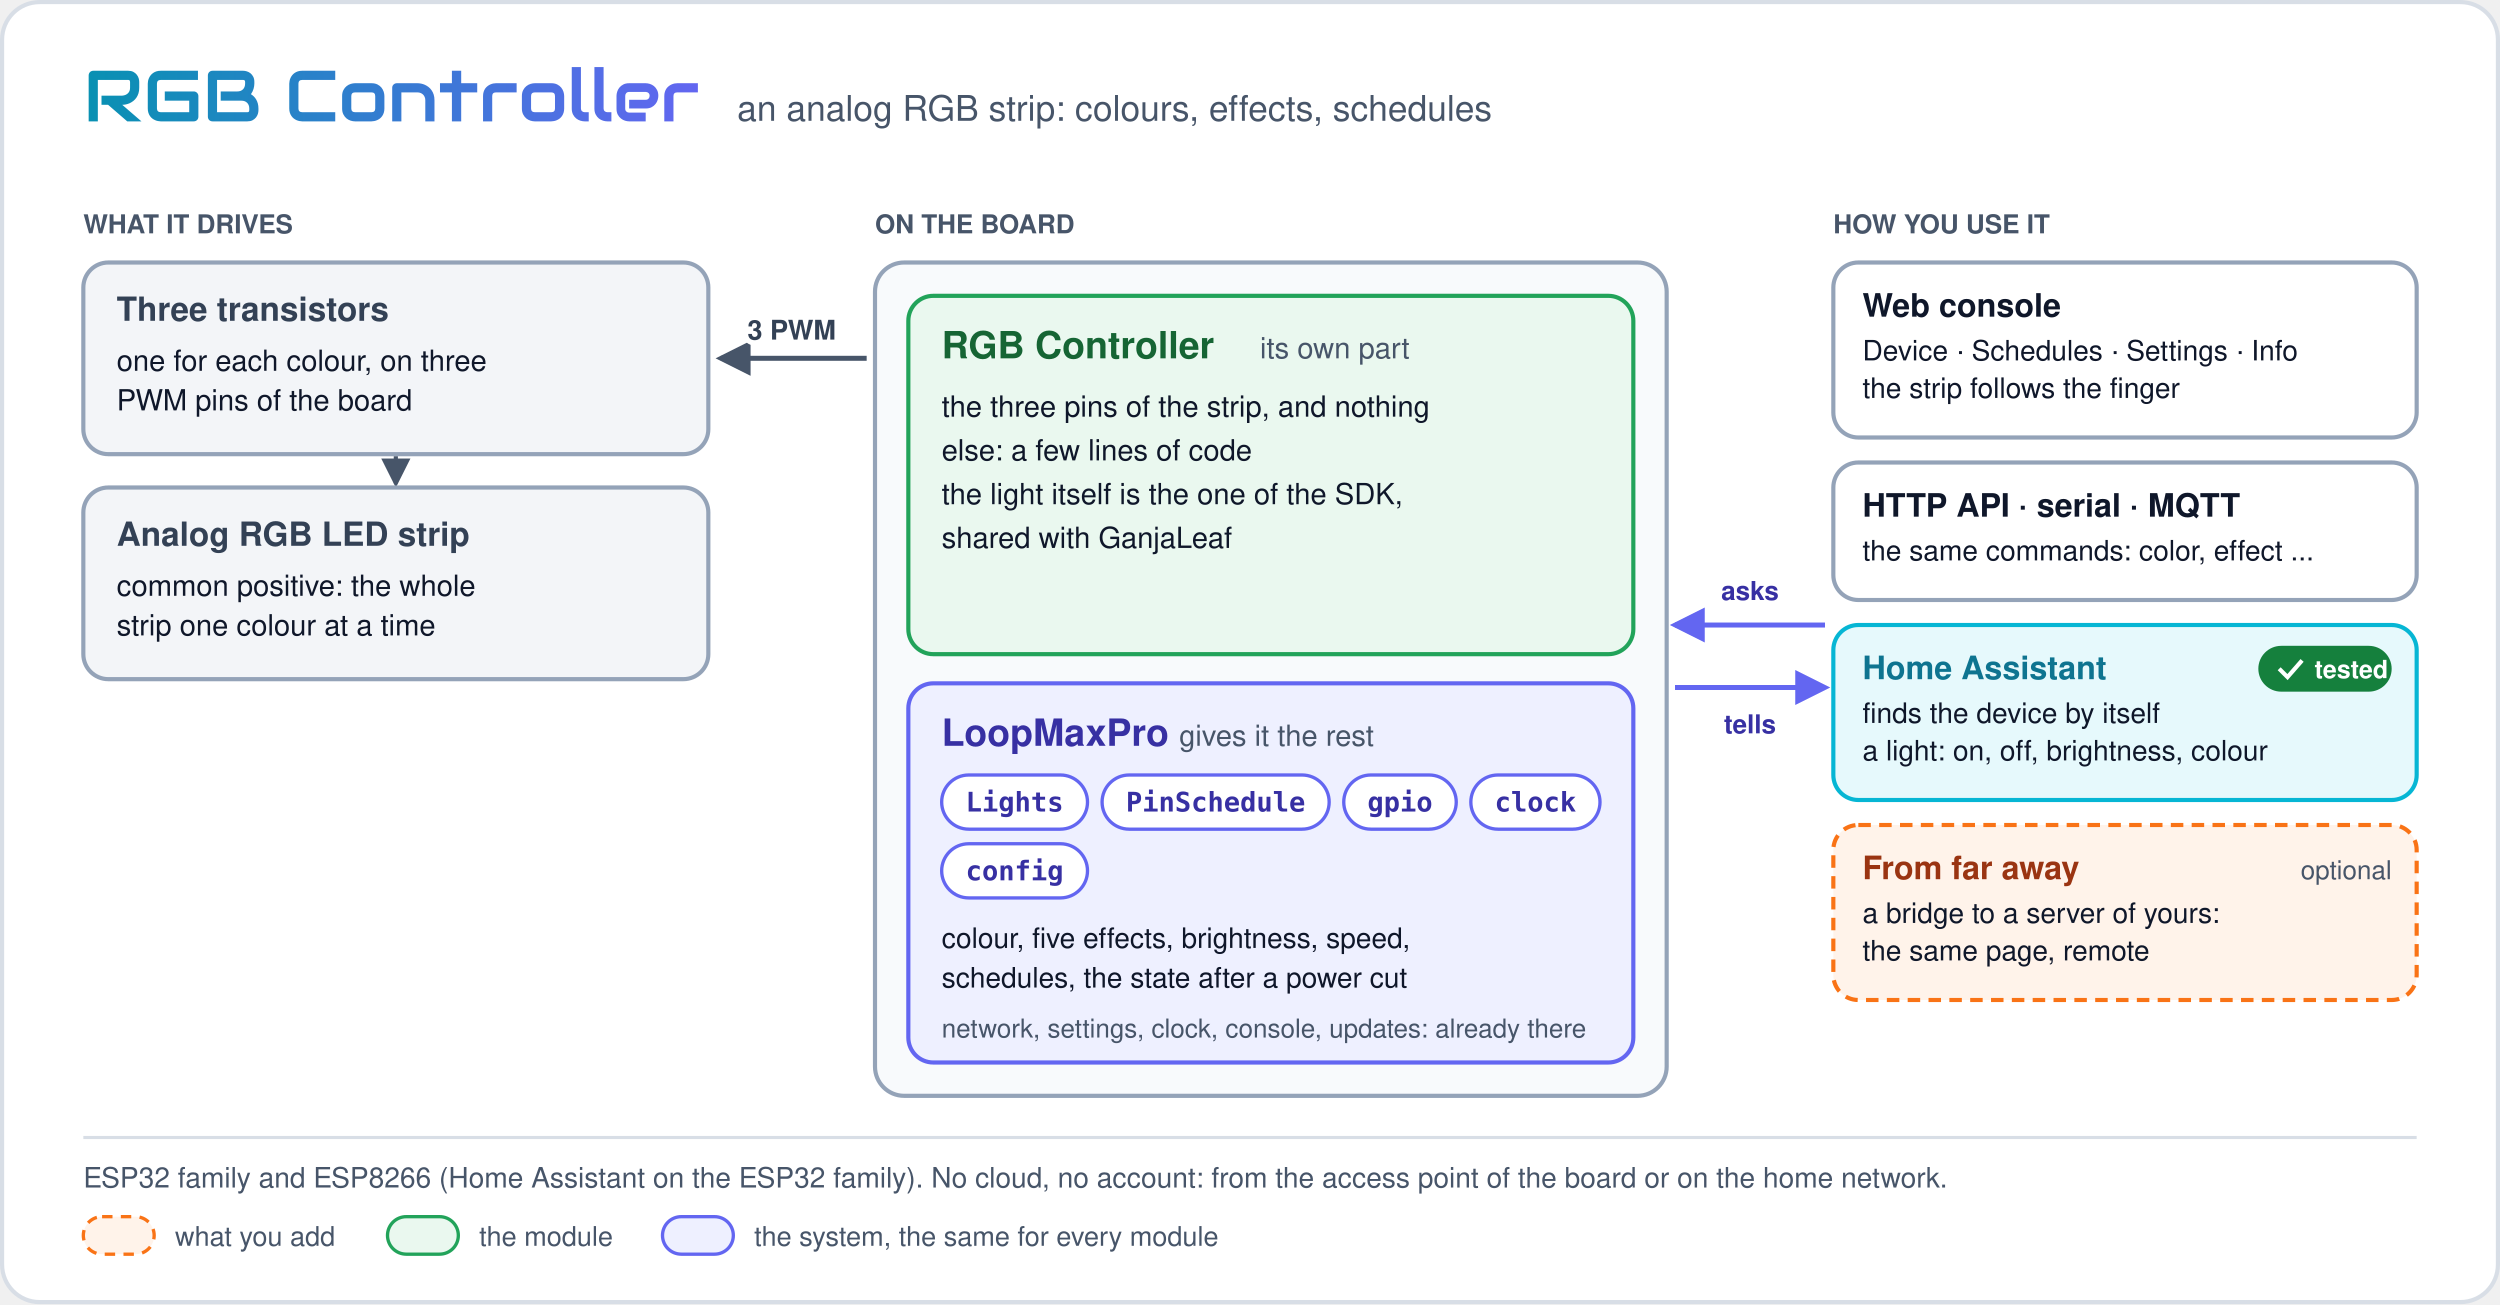
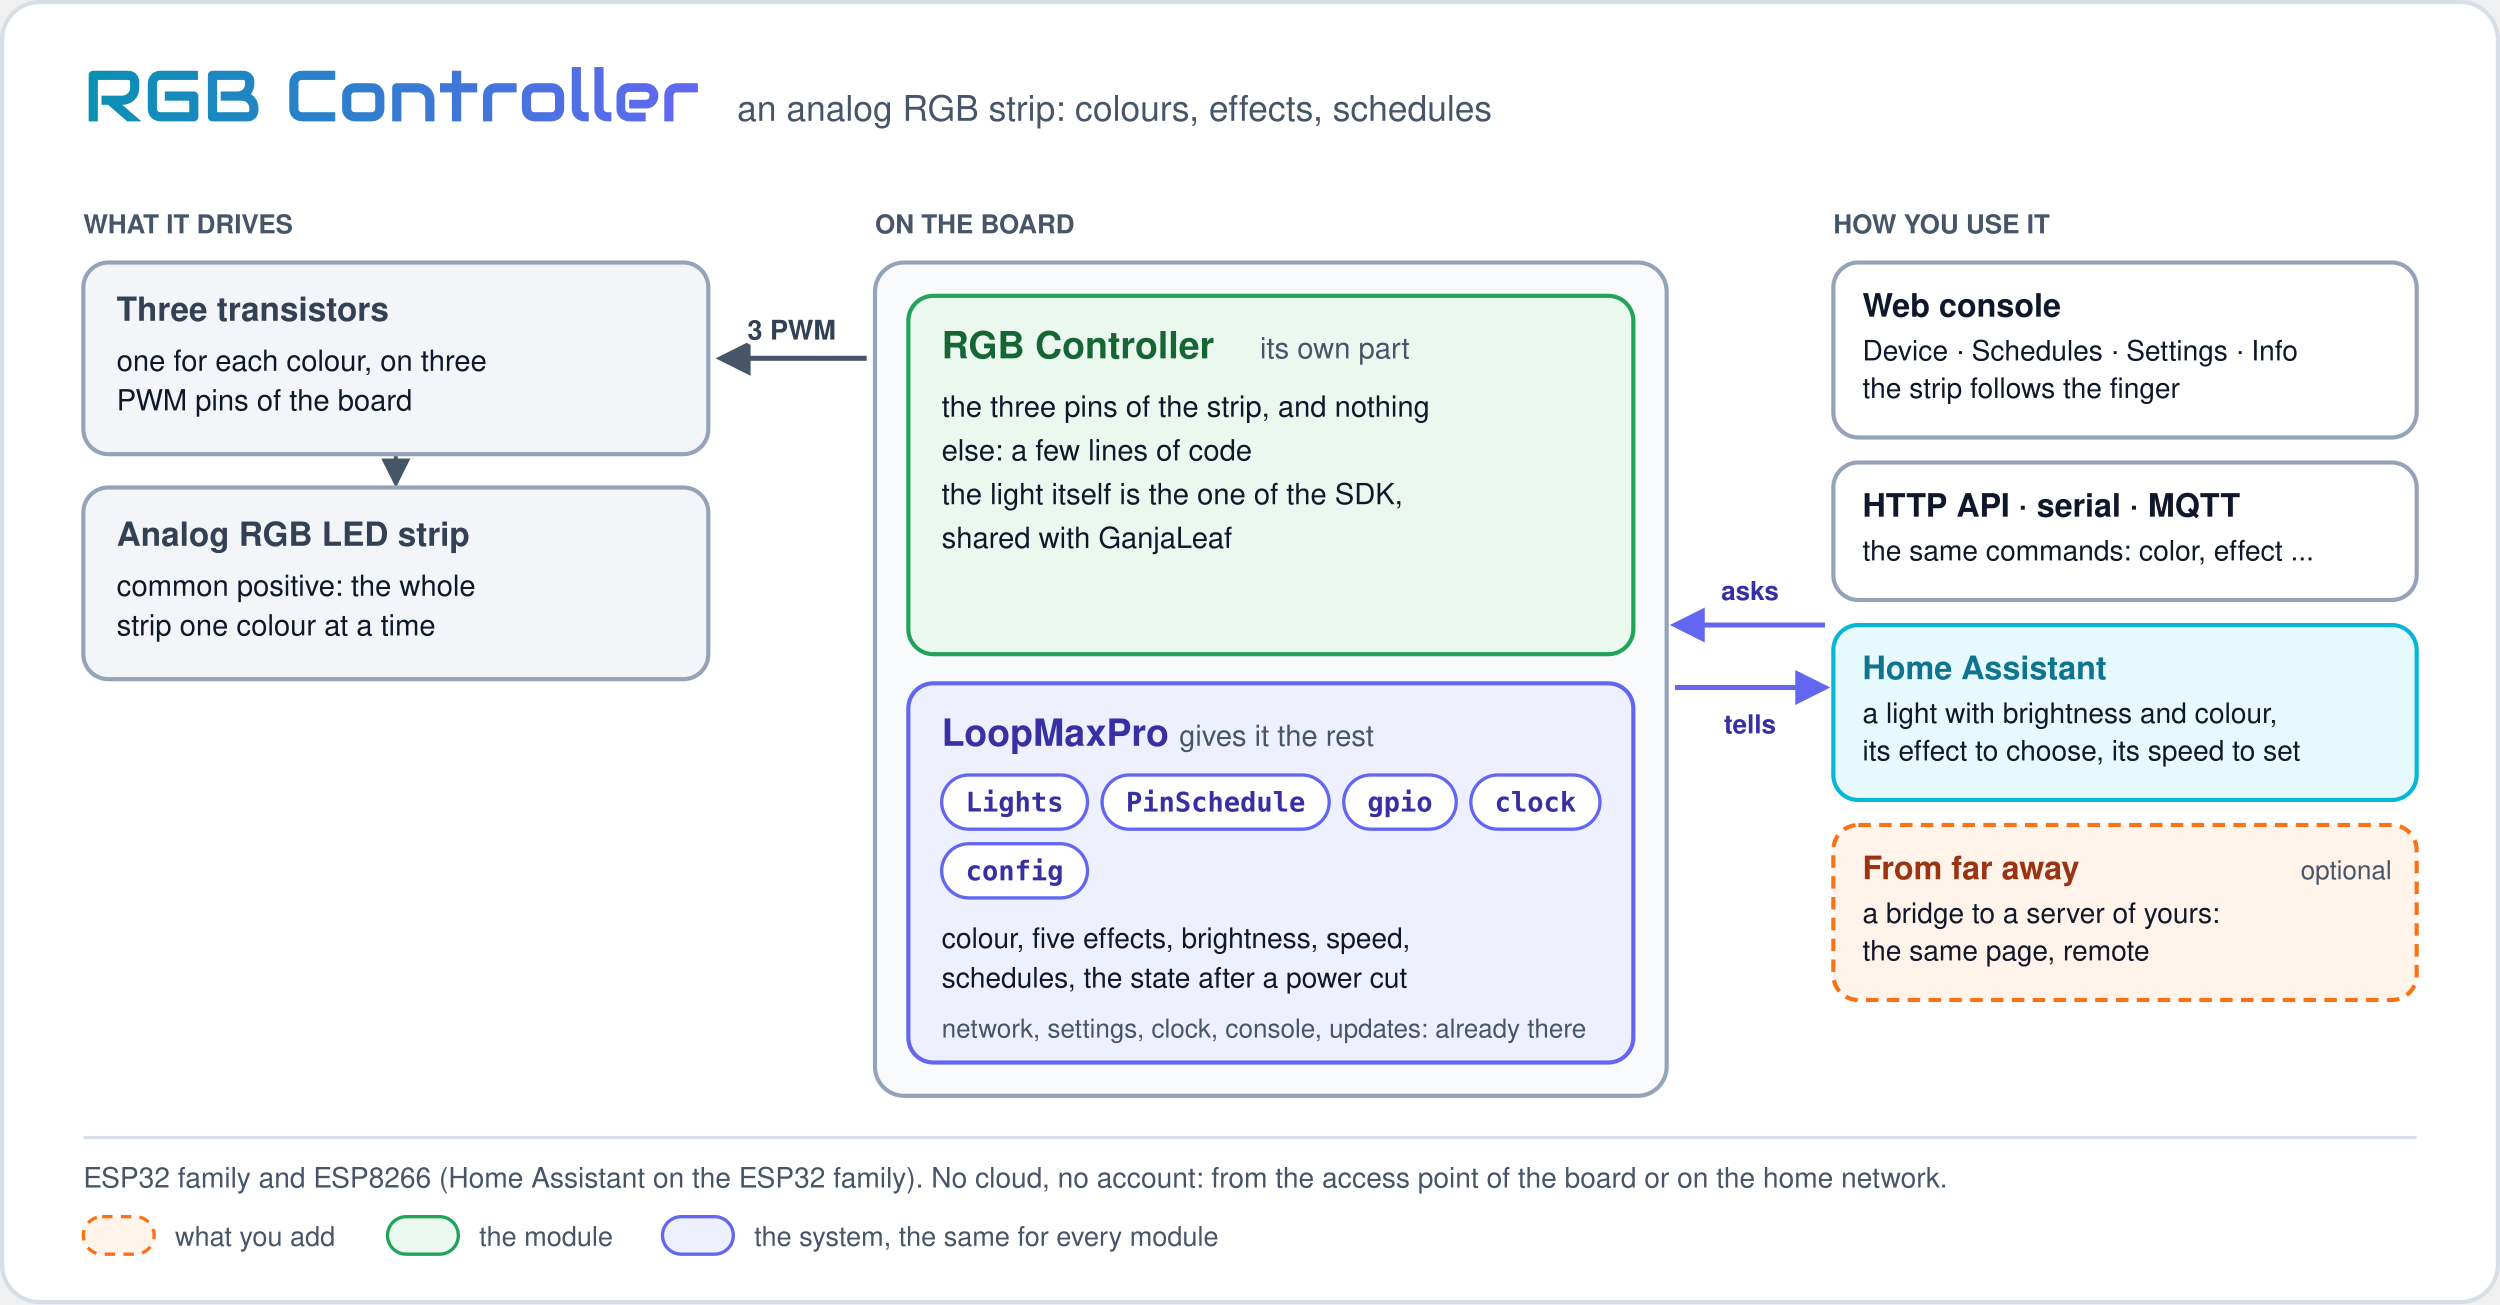
<svg xmlns="http://www.w3.org/2000/svg" viewBox="0 0 1200 626" role="img" aria-label="RGB Controller in LoopMaxPro: an analog RGB strip: colours, effects, schedules">
  <defs>
    <linearGradient id="brand" gradientUnits="userSpaceOnUse" x1="0" x2="17463" y1="0" y2="0">
      <stop offset="0" stop-color="#0891b2" />
      <stop offset="1" stop-color="#6366f1" />
    </linearGradient>
    <marker id="m475569" viewBox="0 0 10 10" refX="8.5" refY="5" markerWidth="7" markerHeight="7" orient="auto-start-reverse">
      <path d="M0 0 L10 5 L0 10 z" fill="#475569" />
    </marker>
    <marker id="m6366f1" viewBox="0 0 10 10" refX="8.5" refY="5" markerWidth="7" markerHeight="7" orient="auto-start-reverse">
      <path d="M0 0 L10 5 L0 10 z" fill="#6366f1" />
    </marker>
  </defs>
  <rect x="1" y="1" width="1198" height="624" rx="18" fill="#ffffff" stroke="#d8dee6" stroke-width="2" />
  <g transform="translate(40 32) scale(0.0169396) translate(0 -477)">
    <path fill="url(#brand)" d="M1584 1075Q1584 1164 1562 1234Q1540 1304 1502 1358Q1465 1411 1416 1449Q1367 1487 1314 1512Q1260 1536 1206 1547Q1151 1558 1103 1558L1646 2027H1244L702 1558H515V1298H1103Q1152 1294 1192 1278Q1233 1261 1262 1233Q1292 1205 1308 1166Q1324 1126 1324 1075V911Q1324 889 1318 878Q1313 866 1304 860Q1296 855 1286 854Q1277 853 1269 853H411V2027H151V724Q151 697 161 673Q171 649 188 631Q206 613 230 603Q254 593 282 593H1269Q1356 593 1416 624Q1476 656 1514 704Q1551 751 1568 806Q1584 861 1584 909ZM3260 1896Q3260 1924 3250 1948Q3240 1972 3222 1990Q3205 2007 3181 2017Q3157 2027 3129 2027H2191Q2155 2027 2114 2018Q2072 2010 2032 1992Q1991 1974 1954 1946Q1917 1917 1888 1876Q1860 1836 1843 1782Q1826 1729 1826 1662V958Q1826 922 1834 880Q1843 839 1861 798Q1879 758 1908 721Q1937 684 1978 656Q2018 627 2071 610Q2124 593 2191 593H3248V853H2191Q2140 853 2113 880Q2086 907 2086 960V1662Q2086 1712 2114 1740Q2141 1767 2191 1767H3000V1441H2308V1179H3129Q3157 1179 3181 1190Q3205 1200 3222 1218Q3240 1236 3250 1260Q3260 1283 3260 1310ZM4962 1712Q4962 1760 4946 1815Q4929 1870 4892 1917Q4854 1964 4794 1996Q4734 2027 4647 2027H3660Q3632 2027 3608 2017Q3584 2007 3566 1990Q3549 1972 3539 1948Q3529 1924 3529 1896V724Q3529 697 3539 673Q3549 649 3566 631Q3584 613 3608 603Q3632 593 3660 593H4530Q4578 593 4633 610Q4688 627 4736 664Q4783 702 4814 762Q4846 822 4846 909V958Q4846 1027 4823 1106Q4800 1186 4749 1257Q4793 1284 4832 1322Q4870 1360 4899 1410Q4928 1460 4945 1523Q4962 1586 4962 1662ZM4702 1662Q4702 1611 4686 1570Q4670 1530 4641 1501Q4612 1472 4571 1456Q4530 1441 4479 1441H3893V1179H4362Q4413 1179 4454 1164Q4495 1148 4524 1119Q4553 1090 4568 1050Q4584 1009 4584 958V909Q4584 853 4530 853H3789V1767H4647Q4654 1767 4664 1766Q4674 1765 4682 1760Q4690 1755 4696 1743Q4702 1731 4702 1710ZM7138 2027H6200Q6164 2027 6122 2018Q6081 2010 6040 1992Q6000 1974 5963 1946Q5926 1917 5898 1876Q5869 1836 5852 1782Q5835 1729 5835 1662V958Q5835 922 5844 880Q5852 839 5870 798Q5888 758 5917 721Q5946 684 5986 656Q6027 627 6080 610Q6133 593 6200 593H7138V853H6200Q6149 853 6122 880Q6095 907 6095 960V1662Q6095 1712 6122 1740Q6150 1767 6200 1767H7138ZM8531 1662Q8531 1729 8514 1782Q8497 1836 8469 1876Q8441 1917 8404 1946Q8367 1974 8326 1992Q8286 2010 8244 2018Q8203 2027 8166 2027H7697Q7643 2027 7579 2008Q7515 1989 7460 1946Q7406 1902 7370 1832Q7333 1763 7333 1662V1310Q7333 1210 7370 1140Q7406 1071 7460 1028Q7515 984 7579 965Q7643 946 7697 946H8166Q8266 946 8336 982Q8406 1018 8449 1072Q8492 1127 8512 1191Q8531 1255 8531 1310ZM8271 1312Q8271 1258 8244 1232Q8217 1206 8166 1206H7699Q7647 1206 7620 1232Q7593 1259 7593 1310V1662Q7593 1713 7620 1740Q7647 1767 7699 1767H8166Q8219 1767 8245 1740Q8271 1713 8271 1662ZM9950 2027H9690V1427Q9690 1376 9672 1336Q9655 1295 9625 1266Q9595 1237 9554 1222Q9514 1206 9467 1206H9012V2027H8752V1075Q8752 1048 8762 1024Q8772 1001 8790 984Q8808 966 8832 956Q8856 946 8883 946H9469Q9518 946 9572 957Q9627 968 9680 992Q9734 1017 9782 1054Q9831 1092 9868 1146Q9906 1199 9928 1269Q9950 1339 9950 1427ZM11161 1206H10707V2027H10444V1206H10106V946H10444V593H10707V946H11161ZM12278 1206H11693Q11640 1206 11613 1232Q11586 1259 11586 1310V2027H11326V1310Q11326 1243 11343 1190Q11360 1137 11388 1096Q11417 1056 11454 1028Q11491 999 11532 981Q11572 963 11614 954Q11655 946 11691 946H12278ZM13625 1662Q13625 1729 13608 1782Q13591 1836 13563 1876Q13535 1917 13498 1946Q13461 1974 13420 1992Q13380 2010 13338 2018Q13297 2027 13260 2027H12791Q12737 2027 12673 2008Q12609 1989 12554 1946Q12500 1902 12464 1832Q12427 1763 12427 1662V1310Q12427 1210 12464 1140Q12500 1071 12554 1028Q12609 984 12673 965Q12737 946 12791 946H13260Q13360 946 13430 982Q13500 1018 13543 1072Q13586 1127 13606 1191Q13625 1255 13625 1310ZM13365 1312Q13365 1258 13338 1232Q13311 1206 13260 1206H12793Q12741 1206 12714 1232Q12687 1259 12687 1310V1662Q12687 1713 12714 1740Q12741 1767 12793 1767H13260Q13313 1767 13339 1740Q13365 1713 13365 1662ZM14321 2027H14205Q14149 2027 14086 2008Q14022 1989 13967 1946Q13912 1902 13876 1832Q13840 1763 13840 1662V489H14100V1662Q14100 1710 14130 1738Q14160 1767 14205 1767H14321ZM14963 2027H14847Q14791 2027 14728 2008Q14664 1989 14609 1946Q14554 1902 14518 1832Q14482 1763 14482 1662V489H14742V1662Q14742 1710 14772 1738Q14802 1767 14847 1767H14963ZM16293 1304Q16293 1358 16274 1420Q16255 1483 16212 1536Q16170 1590 16102 1626Q16033 1662 15935 1662H15466V1415H15935Q15988 1415 16017 1382Q16046 1350 16046 1302Q16046 1251 16014 1222Q15981 1193 15935 1193H15466Q15413 1193 15384 1226Q15355 1258 15355 1306V1669Q15355 1721 15388 1750Q15420 1779 15468 1779H15935V2027H15466Q15412 2027 15350 2008Q15287 1989 15234 1946Q15180 1904 15144 1836Q15108 1767 15108 1669V1304Q15108 1250 15127 1188Q15146 1125 15188 1072Q15231 1018 15300 982Q15368 946 15466 946H15935Q15989 946 16052 965Q16114 984 16168 1026Q16221 1069 16257 1138Q16293 1206 16293 1304ZM17414 1206H16829Q16776 1206 16749 1232Q16722 1259 16722 1310V2027H16462V1310Q16462 1243 16479 1190Q16496 1137 16524 1096Q16553 1056 16590 1028Q16627 999 16668 981Q16708 963 16750 954Q16791 946 16827 946H17414Z" />
  </g>
  <text x="353.816" y="58" font-family="Segoe UI, system-ui, -apple-system, Helvetica, Arial, sans-serif" font-size="17" font-weight="400" fill="#475569" text-anchor="start">an analog RGB strip: colours, effects, schedules</text>
  <text x="40" y="112" font-family="Segoe UI, system-ui, -apple-system, Helvetica, Arial, sans-serif" font-size="12.5" font-weight="700" fill="#475569" text-anchor="start">WHAT IT DRIVES</text>
  <rect x="40" y="126" width="300" height="92" rx="12" fill="#f3f5f8" stroke="#94a3b8" stroke-width="2" />
  <text x="56" y="154" font-family="Segoe UI, system-ui, -apple-system, Helvetica, Arial, sans-serif" font-size="16" font-weight="700" fill="#334155" text-anchor="start">Three transistors</text>
  <text x="56" y="178" font-family="Segoe UI, system-ui, -apple-system, Helvetica, Arial, sans-serif" font-size="14" font-weight="400" fill="#0f172a" text-anchor="start">one for each colour, on three</text>
  <text x="56" y="197" font-family="Segoe UI, system-ui, -apple-system, Helvetica, Arial, sans-serif" font-size="14" font-weight="400" fill="#0f172a" text-anchor="start">PWM pins of the board</text>
  <path d="M190 219 L190 232" fill="none" stroke="#475569" stroke-width="2" stroke-linejoin="round" marker-end="url(#m475569)" />
  <rect x="40" y="234" width="300" height="92" rx="12" fill="#f3f5f8" stroke="#94a3b8" stroke-width="2" />
  <text x="56" y="262" font-family="Segoe UI, system-ui, -apple-system, Helvetica, Arial, sans-serif" font-size="16" font-weight="700" fill="#334155" text-anchor="start">Analog RGB LED strip</text>
  <text x="56" y="286" font-family="Segoe UI, system-ui, -apple-system, Helvetica, Arial, sans-serif" font-size="14" font-weight="400" fill="#0f172a" text-anchor="start">common positive: the whole</text>
  <text x="56" y="305" font-family="Segoe UI, system-ui, -apple-system, Helvetica, Arial, sans-serif" font-size="14" font-weight="400" fill="#0f172a" text-anchor="start">strip one colour at a time</text>
  <text x="420" y="112" font-family="Segoe UI, system-ui, -apple-system, Helvetica, Arial, sans-serif" font-size="12.5" font-weight="700" fill="#475569" text-anchor="start">ON THE BOARD</text>
  <rect x="420" y="126" width="380" height="400" rx="14" fill="#f8fafc" stroke="#94a3b8" stroke-width="2" />
  <rect x="436" y="142" width="348" height="172" rx="12" fill="#eaf8ef" stroke="#22a35a" stroke-width="2" />
  <text x="452" y="172" font-family="Segoe UI, system-ui, -apple-system, Helvetica, Arial, sans-serif" font-size="18" font-weight="700" fill="#166534" text-anchor="start">RGB Controller</text>
  <text x="604.8" y="172" font-family="Segoe UI, system-ui, -apple-system, Helvetica, Arial, sans-serif" font-size="14" font-weight="400" fill="#475569" text-anchor="start">its own part</text>
  <text x="452" y="200" font-family="Segoe UI, system-ui, -apple-system, Helvetica, Arial, sans-serif" font-size="14" font-weight="400" fill="#0f172a" text-anchor="start">the three pins of the strip, and nothing</text>
  <text x="452" y="221" font-family="Segoe UI, system-ui, -apple-system, Helvetica, Arial, sans-serif" font-size="14" font-weight="400" fill="#0f172a" text-anchor="start">else: a few lines of code</text>
  <text x="452" y="242" font-family="Segoe UI, system-ui, -apple-system, Helvetica, Arial, sans-serif" font-size="14" font-weight="400" fill="#0f172a" text-anchor="start">the light itself is the one of the SDK,</text>
  <text x="452" y="263" font-family="Segoe UI, system-ui, -apple-system, Helvetica, Arial, sans-serif" font-size="14" font-weight="400" fill="#0f172a" text-anchor="start">shared with GanjaLeaf</text>
  <rect x="436" y="328" width="348" height="182" rx="12" fill="#eef0ff" stroke="#6366f1" stroke-width="2" />
  <text x="452" y="358" font-family="Segoe UI, system-ui, -apple-system, Helvetica, Arial, sans-serif" font-size="18" font-weight="700" fill="#3730a3" text-anchor="start">LoopMaxPro</text>
  <text x="566" y="358" font-family="Segoe UI, system-ui, -apple-system, Helvetica, Arial, sans-serif" font-size="14" font-weight="400" fill="#475569" text-anchor="start">gives it the rest</text>
  <rect x="452" y="372" width="70" height="26" rx="13" fill="#ffffff" stroke="#6366f1" stroke-width="1.6" />
  <text x="487" y="389.55" font-family="Cascadia Mono, Consolas, Menlo, monospace" font-size="13" font-weight="600" fill="#3730a3" text-anchor="middle">Lights</text>
  <rect x="529" y="372" width="109" height="26" rx="13" fill="#ffffff" stroke="#6366f1" stroke-width="1.6" />
  <text x="583.5" y="389.55" font-family="Cascadia Mono, Consolas, Menlo, monospace" font-size="13" font-weight="600" fill="#3730a3" text-anchor="middle">PinSchedule</text>
  <rect x="645" y="372" width="54" height="26" rx="13" fill="#ffffff" stroke="#6366f1" stroke-width="1.6" />
  <text x="672" y="389.55" font-family="Cascadia Mono, Consolas, Menlo, monospace" font-size="13" font-weight="600" fill="#3730a3" text-anchor="middle">gpio</text>
  <rect x="706" y="372" width="62" height="26" rx="13" fill="#ffffff" stroke="#6366f1" stroke-width="1.6" />
  <text x="737" y="389.55" font-family="Cascadia Mono, Consolas, Menlo, monospace" font-size="13" font-weight="600" fill="#3730a3" text-anchor="middle">clock</text>
  <rect x="452" y="405" width="70" height="26" rx="13" fill="#ffffff" stroke="#6366f1" stroke-width="1.6" />
  <text x="487" y="422.55" font-family="Cascadia Mono, Consolas, Menlo, monospace" font-size="13" font-weight="600" fill="#3730a3" text-anchor="middle">config</text>
  <text x="452" y="455" font-family="Segoe UI, system-ui, -apple-system, Helvetica, Arial, sans-serif" font-size="13.5" font-weight="400" fill="#0f172a" text-anchor="start">colour, five effects, brightness, speed,</text>
  <text x="452" y="474" font-family="Segoe UI, system-ui, -apple-system, Helvetica, Arial, sans-serif" font-size="13.5" font-weight="400" fill="#0f172a" text-anchor="start">schedules, the state after a power cut</text>
  <text x="452" y="498" font-family="Segoe UI, system-ui, -apple-system, Helvetica, Arial, sans-serif" font-size="12.5" font-weight="400" fill="#475569" text-anchor="start">network, settings, clock, console, updates: already there</text>
  <path d="M416 172 L346 172" fill="none" stroke="#475569" stroke-width="2.4" stroke-linejoin="round" marker-end="url(#m475569)" />
  <text x="380" y="163" font-family="Segoe UI, system-ui, -apple-system, Helvetica, Arial, sans-serif" font-size="13" font-weight="700" fill="#334155" text-anchor="middle" stroke="#ffffff" stroke-width="5" paint-order="stroke" stroke-linejoin="round">3 PWM</text>
  <text x="880" y="112" font-family="Segoe UI, system-ui, -apple-system, Helvetica, Arial, sans-serif" font-size="12.5" font-weight="700" fill="#475569" text-anchor="start">HOW YOU USE IT</text>
  <rect x="880" y="126" width="280" height="84" rx="12" fill="#ffffff" stroke="#94a3b8" stroke-width="2" />
  <text x="894" y="152" font-family="Segoe UI, system-ui, -apple-system, Helvetica, Arial, sans-serif" font-size="15.5" font-weight="700" fill="#0f172a" text-anchor="start">Web console</text>
  <text x="894" y="173" font-family="Segoe UI, system-ui, -apple-system, Helvetica, Arial, sans-serif" font-size="13.5" font-weight="400" fill="#0f172a" text-anchor="start">Device · Schedules · Settings · Info</text>
  <text x="894" y="191" font-family="Segoe UI, system-ui, -apple-system, Helvetica, Arial, sans-serif" font-size="13.5" font-weight="400" fill="#0f172a" text-anchor="start">the strip follows the finger</text>
  <rect x="880" y="222" width="280" height="66" rx="12" fill="#ffffff" stroke="#94a3b8" stroke-width="2" />
  <text x="894" y="248" font-family="Segoe UI, system-ui, -apple-system, Helvetica, Arial, sans-serif" font-size="15.5" font-weight="700" fill="#0f172a" text-anchor="start">HTTP API · serial · MQTT</text>
  <text x="894" y="269" font-family="Segoe UI, system-ui, -apple-system, Helvetica, Arial, sans-serif" font-size="13.5" font-weight="400" fill="#0f172a" text-anchor="start">the same commands: color, effect ...</text>
  <rect x="880" y="300" width="280" height="84" rx="12" fill="#e6f9fc" stroke="#06b6d4" stroke-width="2" />
  <text x="894" y="326" font-family="Segoe UI, system-ui, -apple-system, Helvetica, Arial, sans-serif" font-size="15.5" font-weight="700" fill="#0e7490" text-anchor="start">Home Assistant</text>
-   <rect x="1084" y="310" width="64" height="22" rx="11" fill="#15803d" />
-   <path d="M1094 321 l4 4 l7 -8" fill="none" stroke="#ffffff" stroke-width="2" />
-   <text x="1111" y="325.5" font-family="Segoe UI, system-ui, -apple-system, Helvetica, Arial, sans-serif" font-size="12" font-weight="700" fill="#ffffff" text-anchor="start">tested</text>
-   <text x="894" y="347" font-family="Segoe UI, system-ui, -apple-system, Helvetica, Arial, sans-serif" font-size="13.5" font-weight="400" fill="#0f172a" text-anchor="start">finds the device by itself</text>
-   <text x="894" y="365" font-family="Segoe UI, system-ui, -apple-system, Helvetica, Arial, sans-serif" font-size="13.5" font-weight="400" fill="#0f172a" text-anchor="start">a light: on, off, brightness, colour</text>
+   <text x="894" y="347" font-family="Segoe UI, system-ui, -apple-system, Helvetica, Arial, sans-serif" font-size="13.5" font-weight="400" fill="#0f172a" text-anchor="start">a light with brightness and colour,</text>
+   <text x="894" y="365" font-family="Segoe UI, system-ui, -apple-system, Helvetica, Arial, sans-serif" font-size="13.5" font-weight="400" fill="#0f172a" text-anchor="start">its effect to choose, its speed to set</text>
  <rect x="880" y="396" width="280" height="84" rx="12" fill="#fff3ea" stroke="#f97316" stroke-width="2" stroke-dasharray="6 4" />
  <text x="894" y="422" font-family="Segoe UI, system-ui, -apple-system, Helvetica, Arial, sans-serif" font-size="15.5" font-weight="700" fill="#9a3412" text-anchor="start">From far away</text>
  <text x="1148" y="422" font-family="Segoe UI, system-ui, -apple-system, Helvetica, Arial, sans-serif" font-size="12.5" font-weight="400" fill="#475569" text-anchor="end">optional</text>
  <text x="894" y="443" font-family="Segoe UI, system-ui, -apple-system, Helvetica, Arial, sans-serif" font-size="13.5" font-weight="400" fill="#0f172a" text-anchor="start">a bridge to a server of yours:</text>
  <text x="894" y="461" font-family="Segoe UI, system-ui, -apple-system, Helvetica, Arial, sans-serif" font-size="13.5" font-weight="400" fill="#0f172a" text-anchor="start">the same page, remote</text>
  <path d="M876 300 L804 300" fill="none" stroke="#6366f1" stroke-width="2.4" stroke-linejoin="round" marker-end="url(#m6366f1)" />
  <path d="M804 330 L876 330" fill="none" stroke="#6366f1" stroke-width="2.4" stroke-linejoin="round" marker-end="url(#m6366f1)" />
  <text x="840" y="288" font-family="Segoe UI, system-ui, -apple-system, Helvetica, Arial, sans-serif" font-size="12.5" font-weight="700" fill="#3730a3" text-anchor="middle" stroke="#ffffff" stroke-width="5" paint-order="stroke" stroke-linejoin="round">asks</text>
  <text x="840" y="352" font-family="Segoe UI, system-ui, -apple-system, Helvetica, Arial, sans-serif" font-size="12.5" font-weight="700" fill="#3730a3" text-anchor="middle" stroke="#ffffff" stroke-width="5" paint-order="stroke" stroke-linejoin="round">tells</text>
  <path d="M40 546 L1160 546" stroke="#d8dee6" stroke-width="1.5" />
  <text x="40" y="570" font-family="Segoe UI, system-ui, -apple-system, Helvetica, Arial, sans-serif" font-size="13.5" font-weight="400" fill="#475569" text-anchor="start">ESP32 family and ESP8266 (Home Assistant on the ESP32 family). No cloud, no account: from the access point of the board or on the home network.</text>
  <rect x="40" y="584" width="34" height="18" rx="9" fill="#fff3ea" stroke="#f97316" stroke-width="1.6" stroke-dasharray="5 4" />
  <text x="84" y="598" font-family="Segoe UI, system-ui, -apple-system, Helvetica, Arial, sans-serif" font-size="13" font-weight="400" fill="#475569" text-anchor="start">what you add</text>
  <rect x="186" y="584" width="34" height="18" rx="9" fill="#eaf8ef" stroke="#22a35a" stroke-width="1.6" />
  <text x="230" y="598" font-family="Segoe UI, system-ui, -apple-system, Helvetica, Arial, sans-serif" font-size="13" font-weight="400" fill="#475569" text-anchor="start">the module</text>
  <rect x="318" y="584" width="34" height="18" rx="9" fill="#eef0ff" stroke="#6366f1" stroke-width="1.6" />
  <text x="362" y="598" font-family="Segoe UI, system-ui, -apple-system, Helvetica, Arial, sans-serif" font-size="13" font-weight="400" fill="#475569" text-anchor="start">the system, the same for every module</text>
</svg>
